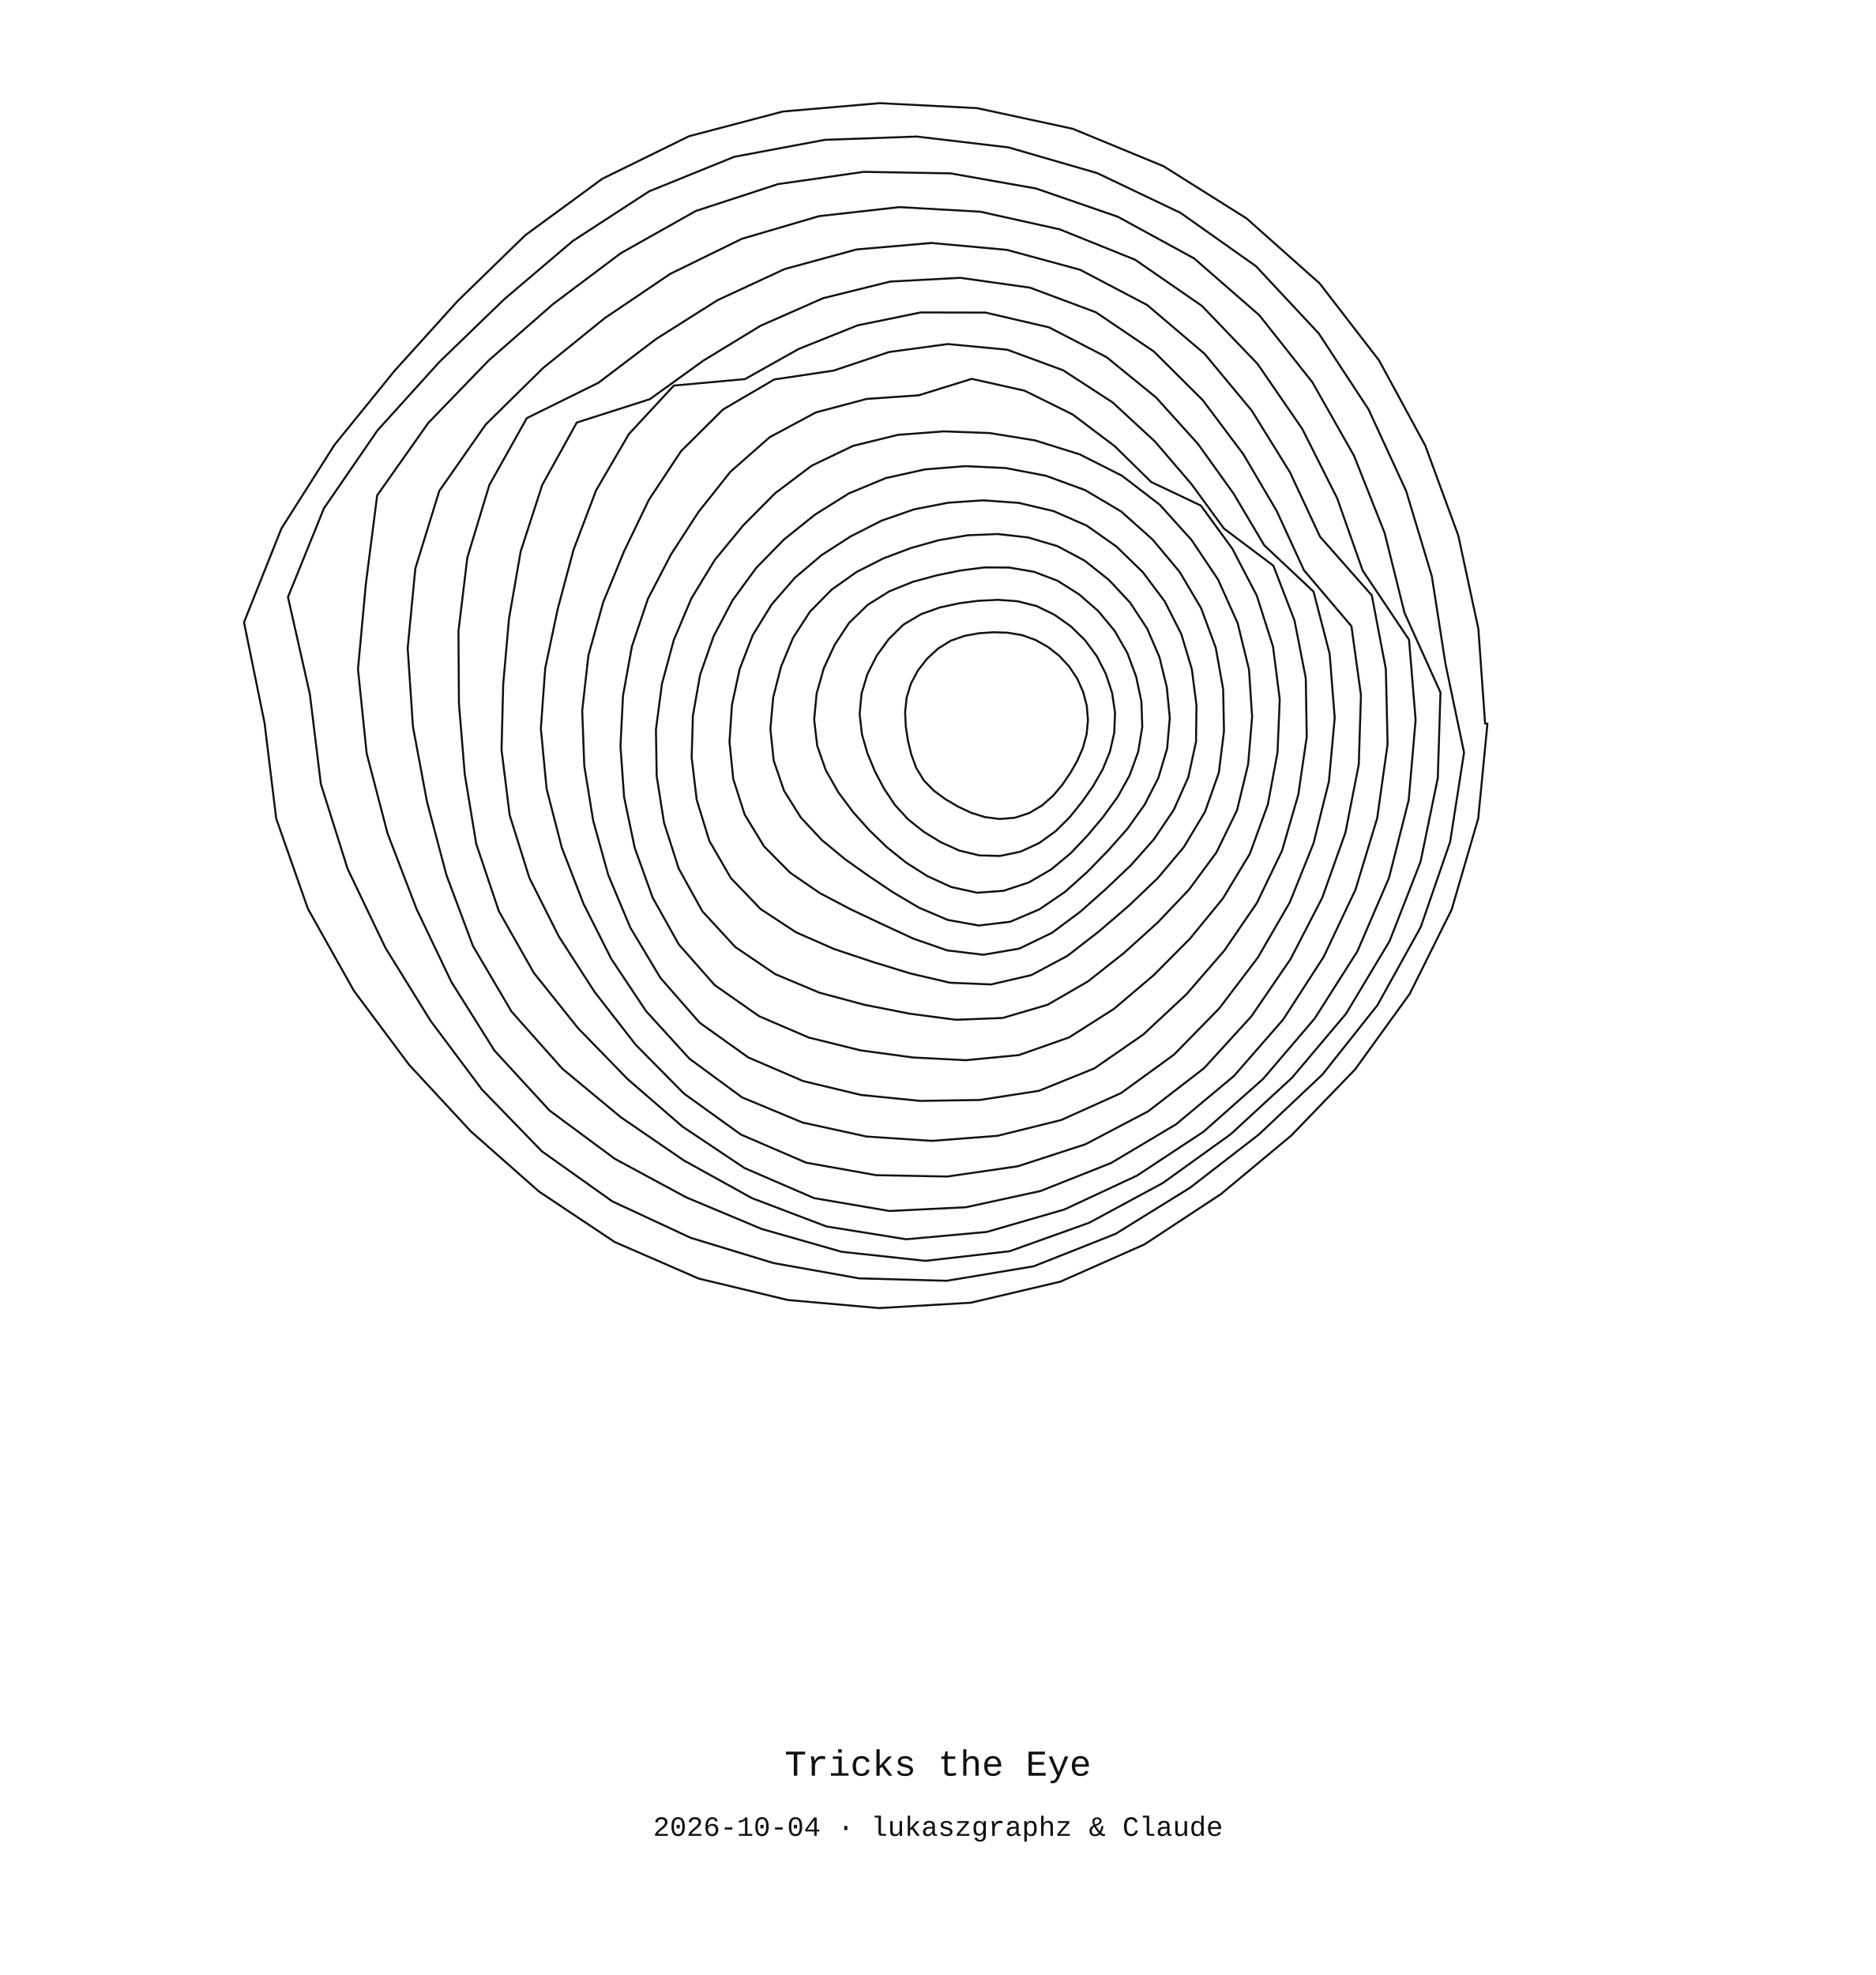
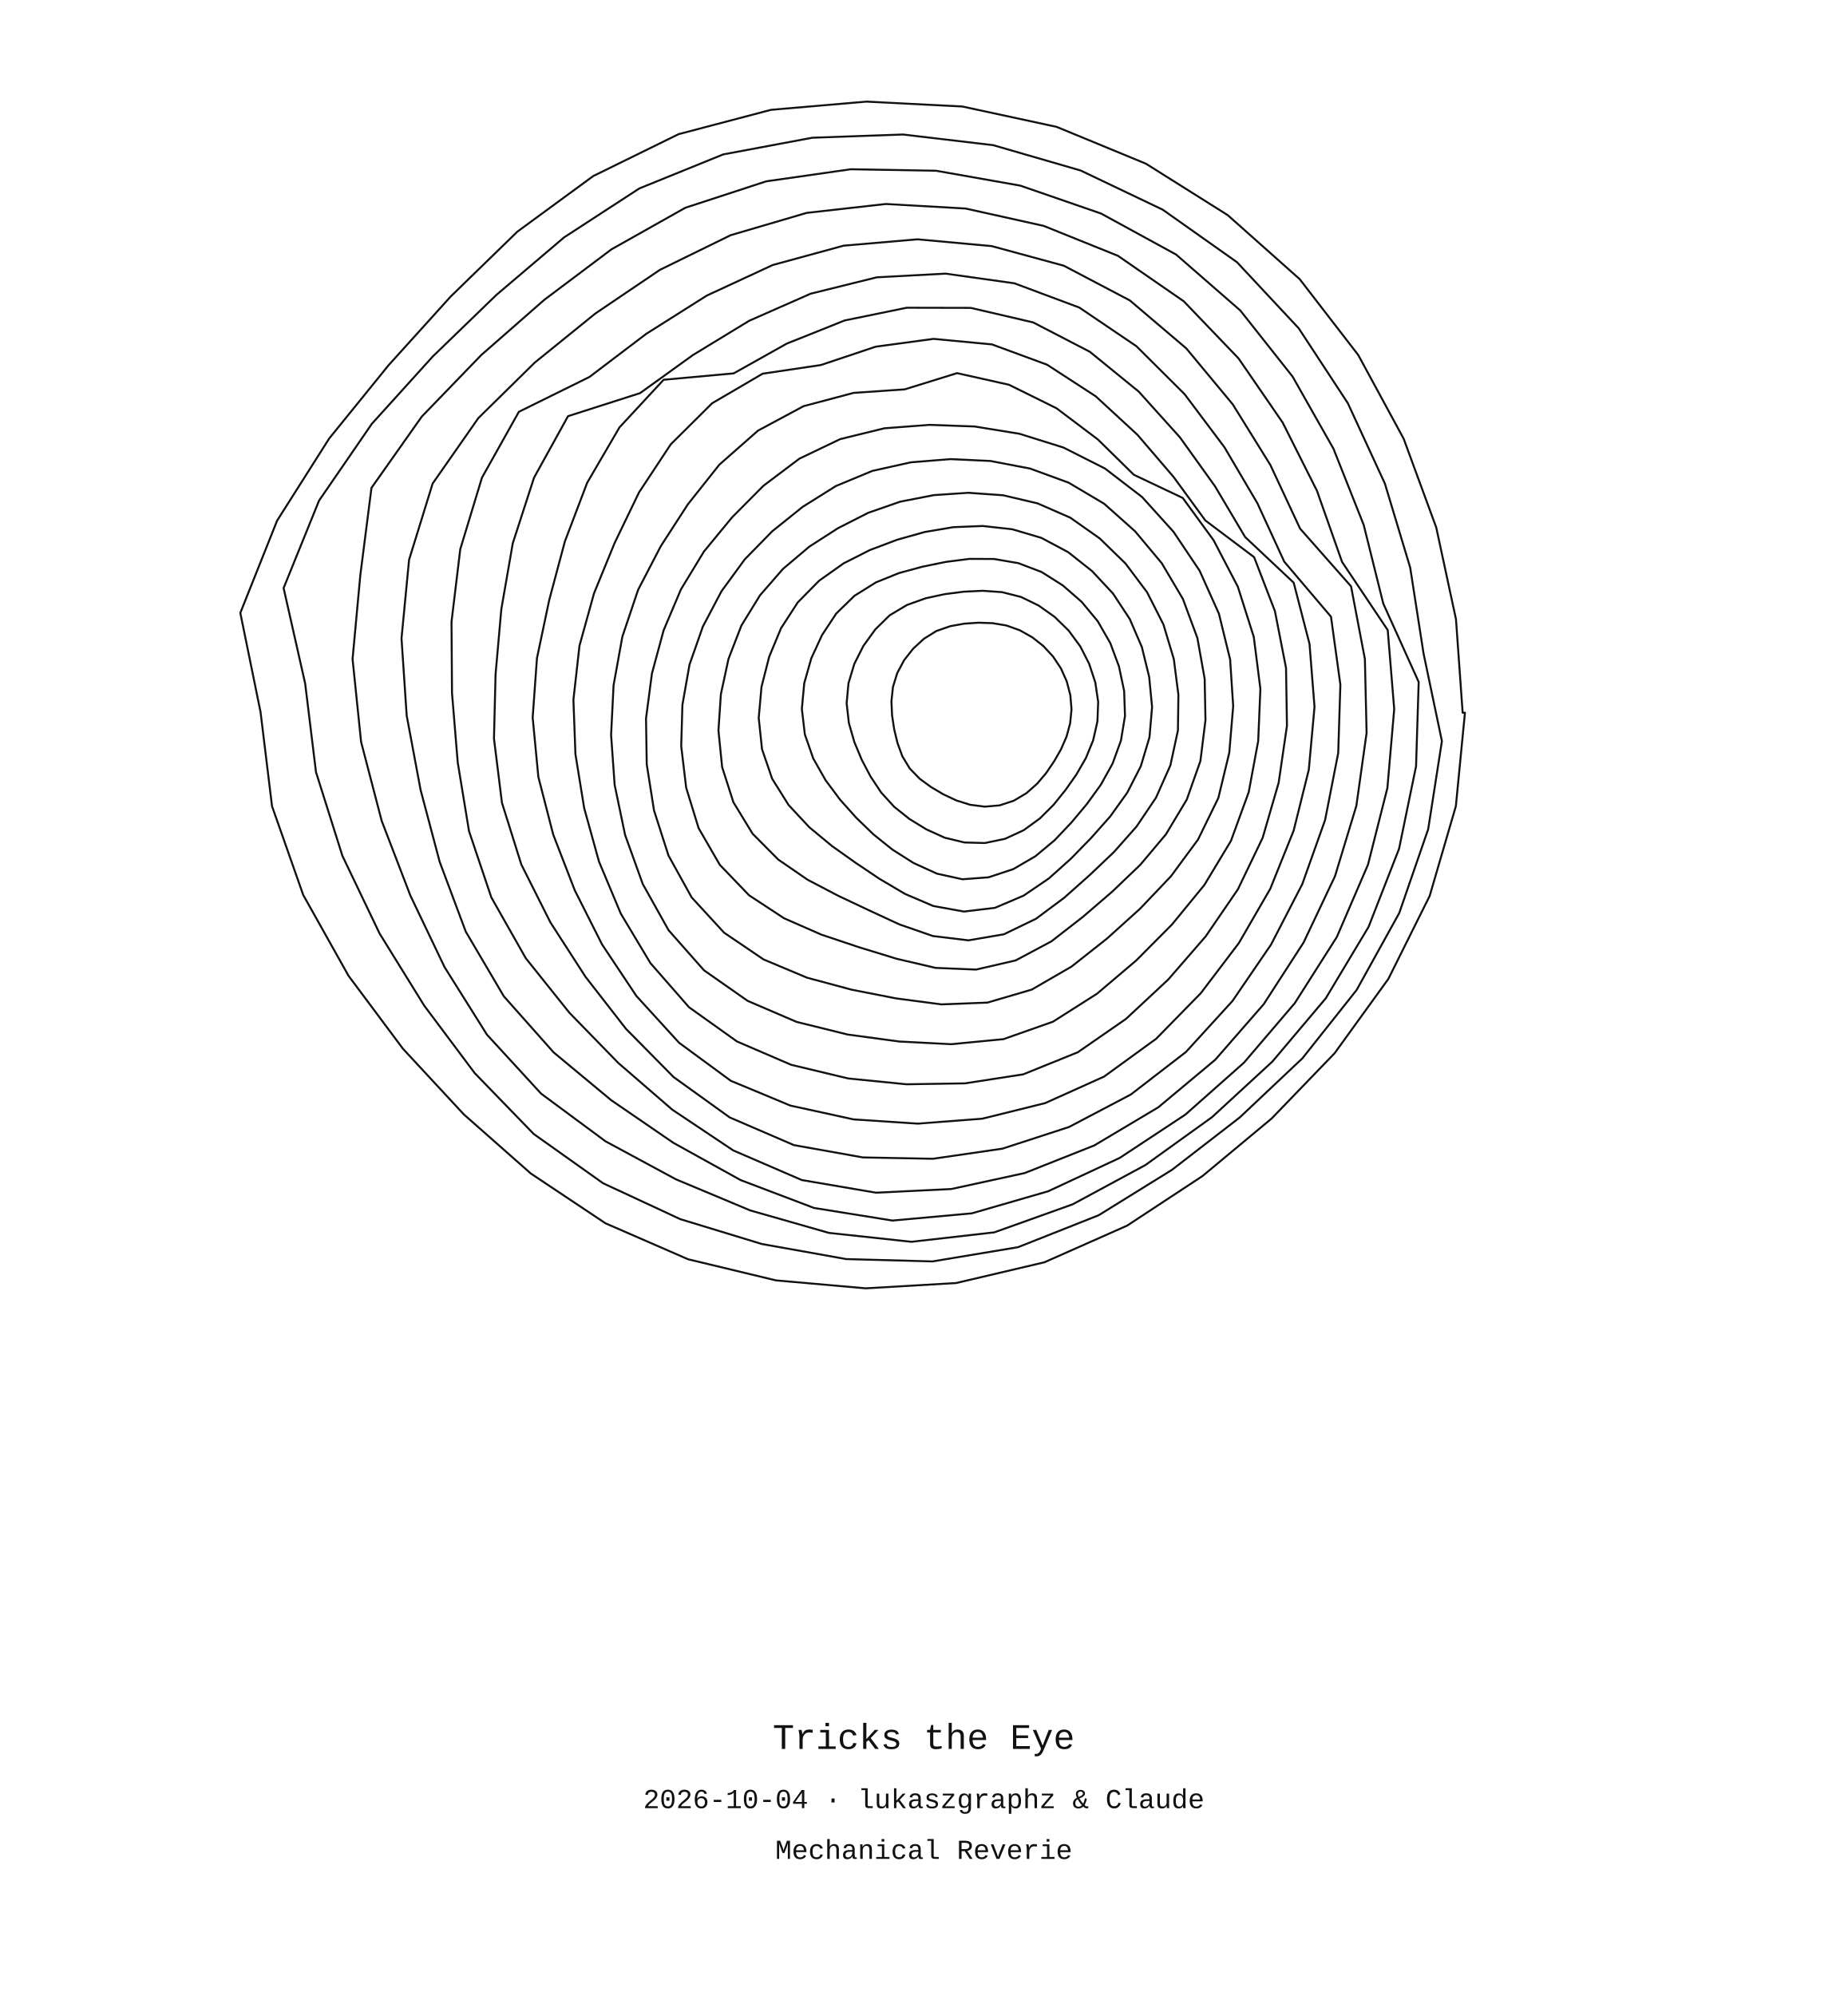
- <svg xmlns="http://www.w3.org/2000/svg" width="280mm" height="294.74mm" viewBox="0 0 280 294.74">
+ <svg xmlns="http://www.w3.org/2000/svg" width="280mm" height="302.44mm" viewBox="0 0 280 302.44">
  <g fill="none" stroke="#111111" stroke-width="0.3" stroke-linejoin="round" stroke-linecap="round">
    <path d="M222.009 107.992 L220.633 122.149 L216.666 135.747 L210.403 148.327 L202.256 159.59 L192.716 169.475 L182.235 178.197 L170.82 185.707 L158.274 191.266 L144.898 194.411 L131.204 195.212 L117.573 194.004 L104.278 190.806 L91.755 185.356 L80.435 177.808 L70.282 168.847 L61.049 158.891 L52.818 147.855 L45.952 135.609 L41.224 122.154 L39.486 107.896 L36.419 92.873 L41.994 78.891 L49.892 66.436 L58.903 55.322 L68.301 44.929 L78.393 35.111 L89.898 26.679 L102.834 20.33 L116.839 16.642 L131.299 15.396 L145.841 16.137 L160.129 19.223 L173.666 24.806 L186.055 32.596 L196.966 42.297 L205.847 53.807 L212.724 66.485 L217.657 79.919 L220.651 93.833 L221.66 107.992 Z" />
    <path d="M218.518 112.299 L216.438 125.643 L212.052 138.347 L205.589 150.013 L197.38 160.355 L187.881 169.318 L177.609 177.257 L166.506 184.134 L154.288 188.976 L141.314 191.135 L128.228 190.778 L115.449 188.494 L103.102 184.732 L91.399 179.291 L80.882 171.823 L71.939 162.6 L64.283 152.368 L57.528 141.452 L51.89 129.68 L47.887 116.986 L46.249 103.587 L42.98 89.105 L48.352 75.852 L56.354 64.215 L65.577 54.022 L75.238 44.675 L85.487 35.968 L96.894 28.55 L109.596 23.398 L123.103 20.869 L136.845 20.38 L150.521 21.997 L163.764 25.834 L176.209 31.773 L187.455 39.723 L196.818 49.744 L204.264 61.099 L209.88 73.286 L213.711 86.002 L215.738 99.033 L218.518 112.299 Z" />
    <path d="M214.598 116.117 L212.023 128.611 L207.404 140.443 L200.913 151.27 L192.832 160.845 L183.675 169.276 L173.57 176.539 L162.555 182.484 L150.675 186.732 L138.124 188.162 L125.628 186.813 L113.701 183.409 L102.438 178.695 L91.764 172.936 L82.005 165.714 L73.797 156.776 L67.373 146.542 L62.189 135.695 L57.843 124.376 L54.722 112.41 L53.43 99.86 L54.607 87.138 L56.296 73.922 L63.921 63.12 L72.935 53.795 L82.509 45.411 L92.676 37.773 L103.862 31.479 L116.126 27.474 L128.924 25.646 L141.862 25.872 L154.613 28.124 L166.86 32.354 L178.228 38.564 L187.961 47.042 L195.887 57.059 L202.091 68.009 L206.666 79.54 L209.628 91.448 L214.998 103.336 L214.598 116.117 Z" />
    <path d="M210.255 119.398 L207.32 131.001 L202.602 141.96 L196.224 151.997 L188.521 161.017 L179.639 168.887 L169.701 175.444 L158.852 180.503 L147.282 183.848 L135.254 184.943 L123.361 183.033 L112.237 178.809 L102.054 173.169 L92.638 166.714 L83.904 159.463 L76.352 150.962 L70.589 141.169 L66.628 130.575 L63.735 119.671 L61.632 108.425 L60.848 96.737 L61.992 84.831 L65.566 73.264 L72.502 63.34 L81.043 54.938 L90.227 47.501 L100.023 40.879 L110.73 35.637 L122.253 32.255 L134.245 30.909 L146.33 31.596 L158.17 34.227 L169.43 38.766 L179.392 45.648 L187.694 54.304 L194.38 64.023 L199.586 74.374 L203.387 85.146 L210.305 95.471 L211.289 107.445 L210.255 119.398 Z" />
    <path d="M205.553 122.101 L202.317 132.759 L197.558 142.806 L191.515 152.155 L184.164 160.58 L175.536 167.782 L165.833 173.561 L155.287 177.746 L144.158 180.166 L132.753 180.721 L121.514 178.805 L111.117 174.313 L101.877 168.137 L93.689 161.054 L86.282 153.445 L79.675 145.187 L74.455 135.97 L71.08 125.94 L69.369 115.541 L68.501 105.016 L68.425 94.228 L69.751 83.222 L73.036 72.386 L78.632 62.398 L89.326 57.12 L97.935 50.585 L107.118 44.784 L117.103 40.156 L127.846 37.225 L139.033 36.261 L150.279 37.289 L161.21 40.258 L171.222 45.518 L179.776 52.787 L186.828 61.278 L192.525 70.464 L197.017 80.088 L204.747 88.844 L206.845 99.852 L207.105 111.042 L205.553 122.101 Z" />
    <path d="M200.812 124.256 L197.354 133.971 L192.621 143.13 L186.77 151.681 L179.721 159.403 L171.382 165.838 L162.012 170.764 L151.914 174.048 L141.393 175.58 L130.764 175.377 L120.306 173.507 L110.585 169.316 L102.081 163.199 L94.872 155.903 L88.733 148.011 L83.405 139.751 L79.006 130.995 L76.069 121.637 L74.859 111.912 L75.104 102.138 L75.974 92.309 L77.712 82.311 L80.932 72.375 L86.085 63.059 L96.996 59.569 L105.004 53.802 L113.534 48.606 L122.848 44.502 L132.883 42.018 L143.315 41.461 L153.723 42.925 L163.571 46.603 L172.231 52.466 L179.525 59.729 L185.565 67.774 L190.56 76.264 L194.628 85.111 L201.708 93.448 L203.131 103.739 L202.802 114.106 L200.812 124.256 Z" />
    <path d="M196.048 125.86 L192.508 134.668 L187.749 142.89 L181.974 150.496 L175.216 157.396 L167.32 163.127 L158.382 167.149 L148.862 169.507 L139.099 170.257 L129.343 169.612 L119.787 167.523 L110.759 163.77 L102.914 158.005 L96.441 150.912 L91.235 143.095 L87.101 134.894 L83.836 126.452 L81.585 117.716 L80.724 108.732 L81.375 99.733 L83.238 90.899 L85.611 82.025 L88.977 73.165 L93.874 64.765 L100.569 57.543 L111.186 56.575 L119.245 52.059 L128.011 48.554 L137.414 46.628 L147.104 46.65 L156.566 48.849 L165.162 53.302 L172.568 59.333 L178.813 66.264 L184.116 73.659 L188.694 81.373 L196.055 88.291 L198.454 97.569 L199.211 107.117 L198.346 116.628 L196.048 125.86 Z" />
    <path d="M191.355 126.938 L187.602 134.75 L182.718 141.882 L177.045 148.418 L170.641 154.386 L163.337 159.443 L155.056 162.791 L146.234 164.154 L137.367 164.293 L128.551 163.413 L119.895 161.341 L111.685 157.806 L104.413 152.616 L98.567 145.93 L94.078 138.433 L90.774 130.544 L88.533 122.459 L87.206 114.281 L86.9 106.038 L87.819 97.84 L90.026 89.89 L93.167 82.224 L96.852 74.592 L101.649 67.328 L107.919 61.104 L115.575 56.623 L124.406 55.31 L132.695 52.534 L141.476 51.345 L150.34 52.188 L158.681 55.26 L166.058 60.051 L172.381 65.884 L177.826 72.236 L182.669 78.866 L190.058 84.424 L193.214 92.608 L194.895 101.219 L195.035 109.972 L193.777 118.598 L191.355 126.938 Z" />
    <path d="M186.548 127.411 L182.514 134.098 L177.612 140.08 L172.183 145.54 L166.246 150.572 L159.567 154.815 L152.06 157.459 L144.144 158.22 L136.266 157.811 L128.461 156.756 L120.728 154.842 L113.321 151.664 L106.682 147.019 L101.323 140.952 L97.406 133.946 L94.733 126.521 L93.15 118.945 L92.608 111.347 L92.986 103.828 L94.32 96.458 L96.704 89.37 L100.154 82.736 L104.244 76.417 L109.02 70.402 L114.874 65.248 L121.785 61.541 L129.36 59.532 L137.116 58.996 L145.035 56.539 L152.915 58.301 L160.101 61.854 L166.378 66.587 L171.83 71.938 L179.241 75.452 L183.917 81.859 L187.593 88.907 L190.004 96.493 L191.008 104.378 L190.676 112.286 L189.238 120.034 L186.548 127.411 Z" />
    <path d="M181.561 127.207 L177.453 132.776 L172.761 137.702 L167.752 142.223 L162.387 146.459 L156.363 149.944 L149.65 151.916 L142.666 152.186 L135.804 151.282 L129.056 149.959 L122.308 148.144 L115.721 145.381 L109.733 141.321 L104.814 135.972 L101.304 129.624 L99.111 122.787 L98.012 115.809 L97.902 108.858 L98.798 102.056 L100.57 95.506 L103.196 89.301 L106.682 83.565 L110.942 78.392 L115.694 73.605 L121.144 69.498 L127.338 66.533 L134.014 64.897 L140.847 64.376 L147.695 64.622 L154.508 65.729 L161.164 67.813 L167.451 70.989 L173.073 75.302 L177.837 80.572 L181.802 86.486 L184.725 92.995 L186.422 99.923 L186.886 107.015 L186.291 114.062 L184.638 120.909 L181.561 127.207 Z" />
    <path d="M176.689 126.423 L172.809 131.036 L168.539 135.119 L164.081 138.951 L159.331 142.64 L153.92 145.525 L147.923 146.912 L141.783 146.656 L135.879 145.275 L130.192 143.531 L124.496 141.627 L118.828 139.142 L113.529 135.665 L109.087 131.046 L105.87 125.48 L103.987 119.35 L103.235 113.049 L103.42 106.793 L104.495 100.705 L106.519 94.934 L109.339 89.584 L112.872 84.748 L117.029 80.5 L121.648 76.796 L126.683 73.642 L132.199 71.352 L138.047 70.051 L144.041 69.567 L150.101 69.848 L156.129 71.004 L161.957 73.141 L167.336 76.33 L172.019 80.505 L176.053 85.327 L179.265 90.751 L181.458 96.664 L182.564 102.856 L182.686 109.115 L181.919 115.305 L179.85 121.158 L176.689 126.423 Z" />
    <path d="M172.243 125.236 L168.813 129.104 L165.117 132.615 L161.267 136.039 L157.005 139.213 L152.128 141.569 L146.775 142.483 L141.391 141.834 L136.343 140.086 L131.647 137.911 L127.03 135.732 L122.397 133.304 L117.941 130.245 L114.051 126.324 L111.147 121.565 L109.439 116.241 L108.878 110.695 L109.249 105.183 L110.401 99.838 L112.357 94.781 L115.174 90.205 L118.658 86.202 L122.655 82.824 L127.001 80.028 L131.58 77.701 L136.44 76.01 L141.517 75.024 L146.728 74.668 L152.01 75.043 L157.234 76.27 L162.198 78.44 L166.647 81.573 L170.557 85.374 L173.841 89.746 L176.318 94.627 L177.887 99.862 L178.582 105.262 L178.511 110.686 L177.368 115.968 L175.19 120.863 L172.243 125.236 Z" />
    <path d="M168.254 123.707 L165.356 126.97 L162.303 130.102 L158.957 133.1 L155.129 135.706 L150.786 137.557 L146.089 138.121 L141.437 137.28 L137.153 135.449 L133.277 133.159 L129.653 130.724 L126.096 128.2 L122.65 125.351 L119.511 121.98 L117.018 118 L115.482 113.518 L114.983 108.793 L115.404 104.071 L116.571 99.506 L118.368 95.182 L120.901 91.274 L124.142 87.985 L127.854 85.356 L131.836 83.341 L135.939 81.791 L140.137 80.61 L144.47 79.879 L148.923 79.698 L153.422 80.199 L157.815 81.499 L161.882 83.668 L165.505 86.538 L168.664 89.925 L171.215 93.799 L173.049 98.057 L174.15 102.547 L174.596 107.136 L174.2 111.715 L172.89 116.09 L170.833 120.103 L168.254 123.707 Z" />
    <path d="M164.689 121.858 L162.369 124.629 L159.832 127.307 L156.914 129.738 L153.552 131.695 L149.806 132.933 L145.855 133.228 L141.99 132.379 L138.441 130.761 L135.241 128.731 L132.36 126.422 L129.749 123.896 L127.324 121.186 L125.112 118.218 L123.241 114.917 L121.971 111.269 L121.518 107.399 L121.885 103.506 L122.949 99.746 L124.587 96.212 L126.726 92.967 L129.501 90.268 L132.753 88.24 L136.24 86.832 L139.78 85.87 L143.322 85.144 L146.934 84.682 L150.631 84.699 L154.327 85.329 L157.86 86.675 L161.066 88.704 L163.929 91.201 L166.358 94.13 L168.255 97.429 L169.579 100.991 L170.361 104.703 L170.49 108.487 L169.878 112.204 L168.604 115.71 L166.818 118.924 L164.689 121.858 Z" />
    <path d="M161.491 119.68 L159.678 121.934 L157.574 124.027 L155.112 125.808 L152.309 127.101 L149.266 127.737 L146.158 127.654 L143.155 126.927 L140.378 125.663 L137.829 124.098 L135.521 122.258 L133.547 120.095 L131.939 117.676 L130.591 115.118 L129.469 112.423 L128.646 109.564 L128.305 106.558 L128.587 103.519 L129.472 100.585 L130.857 97.848 L132.654 95.364 L134.839 93.221 L137.458 91.663 L140.288 90.65 L143.16 90.029 L146.027 89.658 L148.917 89.516 L151.839 89.721 L154.707 90.442 L157.378 91.74 L159.807 93.456 L161.94 95.533 L163.707 97.931 L165.06 100.584 L165.989 103.41 L166.426 106.35 L166.312 109.308 L165.664 112.173 L164.564 114.861 L163.133 117.346 L161.491 119.68 Z" />
    <path d="M158.563 117.105 L157.182 118.746 L155.536 120.196 L153.619 121.334 L151.486 122.034 L149.248 122.226 L147.032 121.944 L144.927 121.283 L142.965 120.359 L141.117 119.269 L139.381 118 L137.874 116.45 L136.752 114.604 L136.014 112.588 L135.515 110.525 L135.195 108.426 L135.092 106.276 L135.323 104.103 L135.971 101.994 L137.015 100.037 L138.387 98.289 L140.023 96.783 L141.91 95.612 L143.994 94.885 L146.135 94.499 L148.276 94.354 L150.412 94.424 L152.529 94.776 L154.556 95.504 L156.434 96.562 L158.127 97.898 L159.59 99.485 L160.785 101.283 L161.664 103.253 L162.208 105.338 L162.385 107.478 L162.178 109.603 L161.62 111.644 L160.779 113.563 L159.74 115.367 L158.563 117.105 Z" />
  </g>
  <g font-family="'Courier New', Courier, monospace" fill="#111111" text-anchor="middle">
    <text x="140" y="265" font-size="5.45">Tricks the Eye</text>
    <text x="140" y="273.974" font-size="4.17">2026-10-04 · lukaszgraphz &amp; Claude</text>
+     <text x="140" y="281.667" font-size="4.17">Mechanical Reverie</text>
  </g>
</svg>
